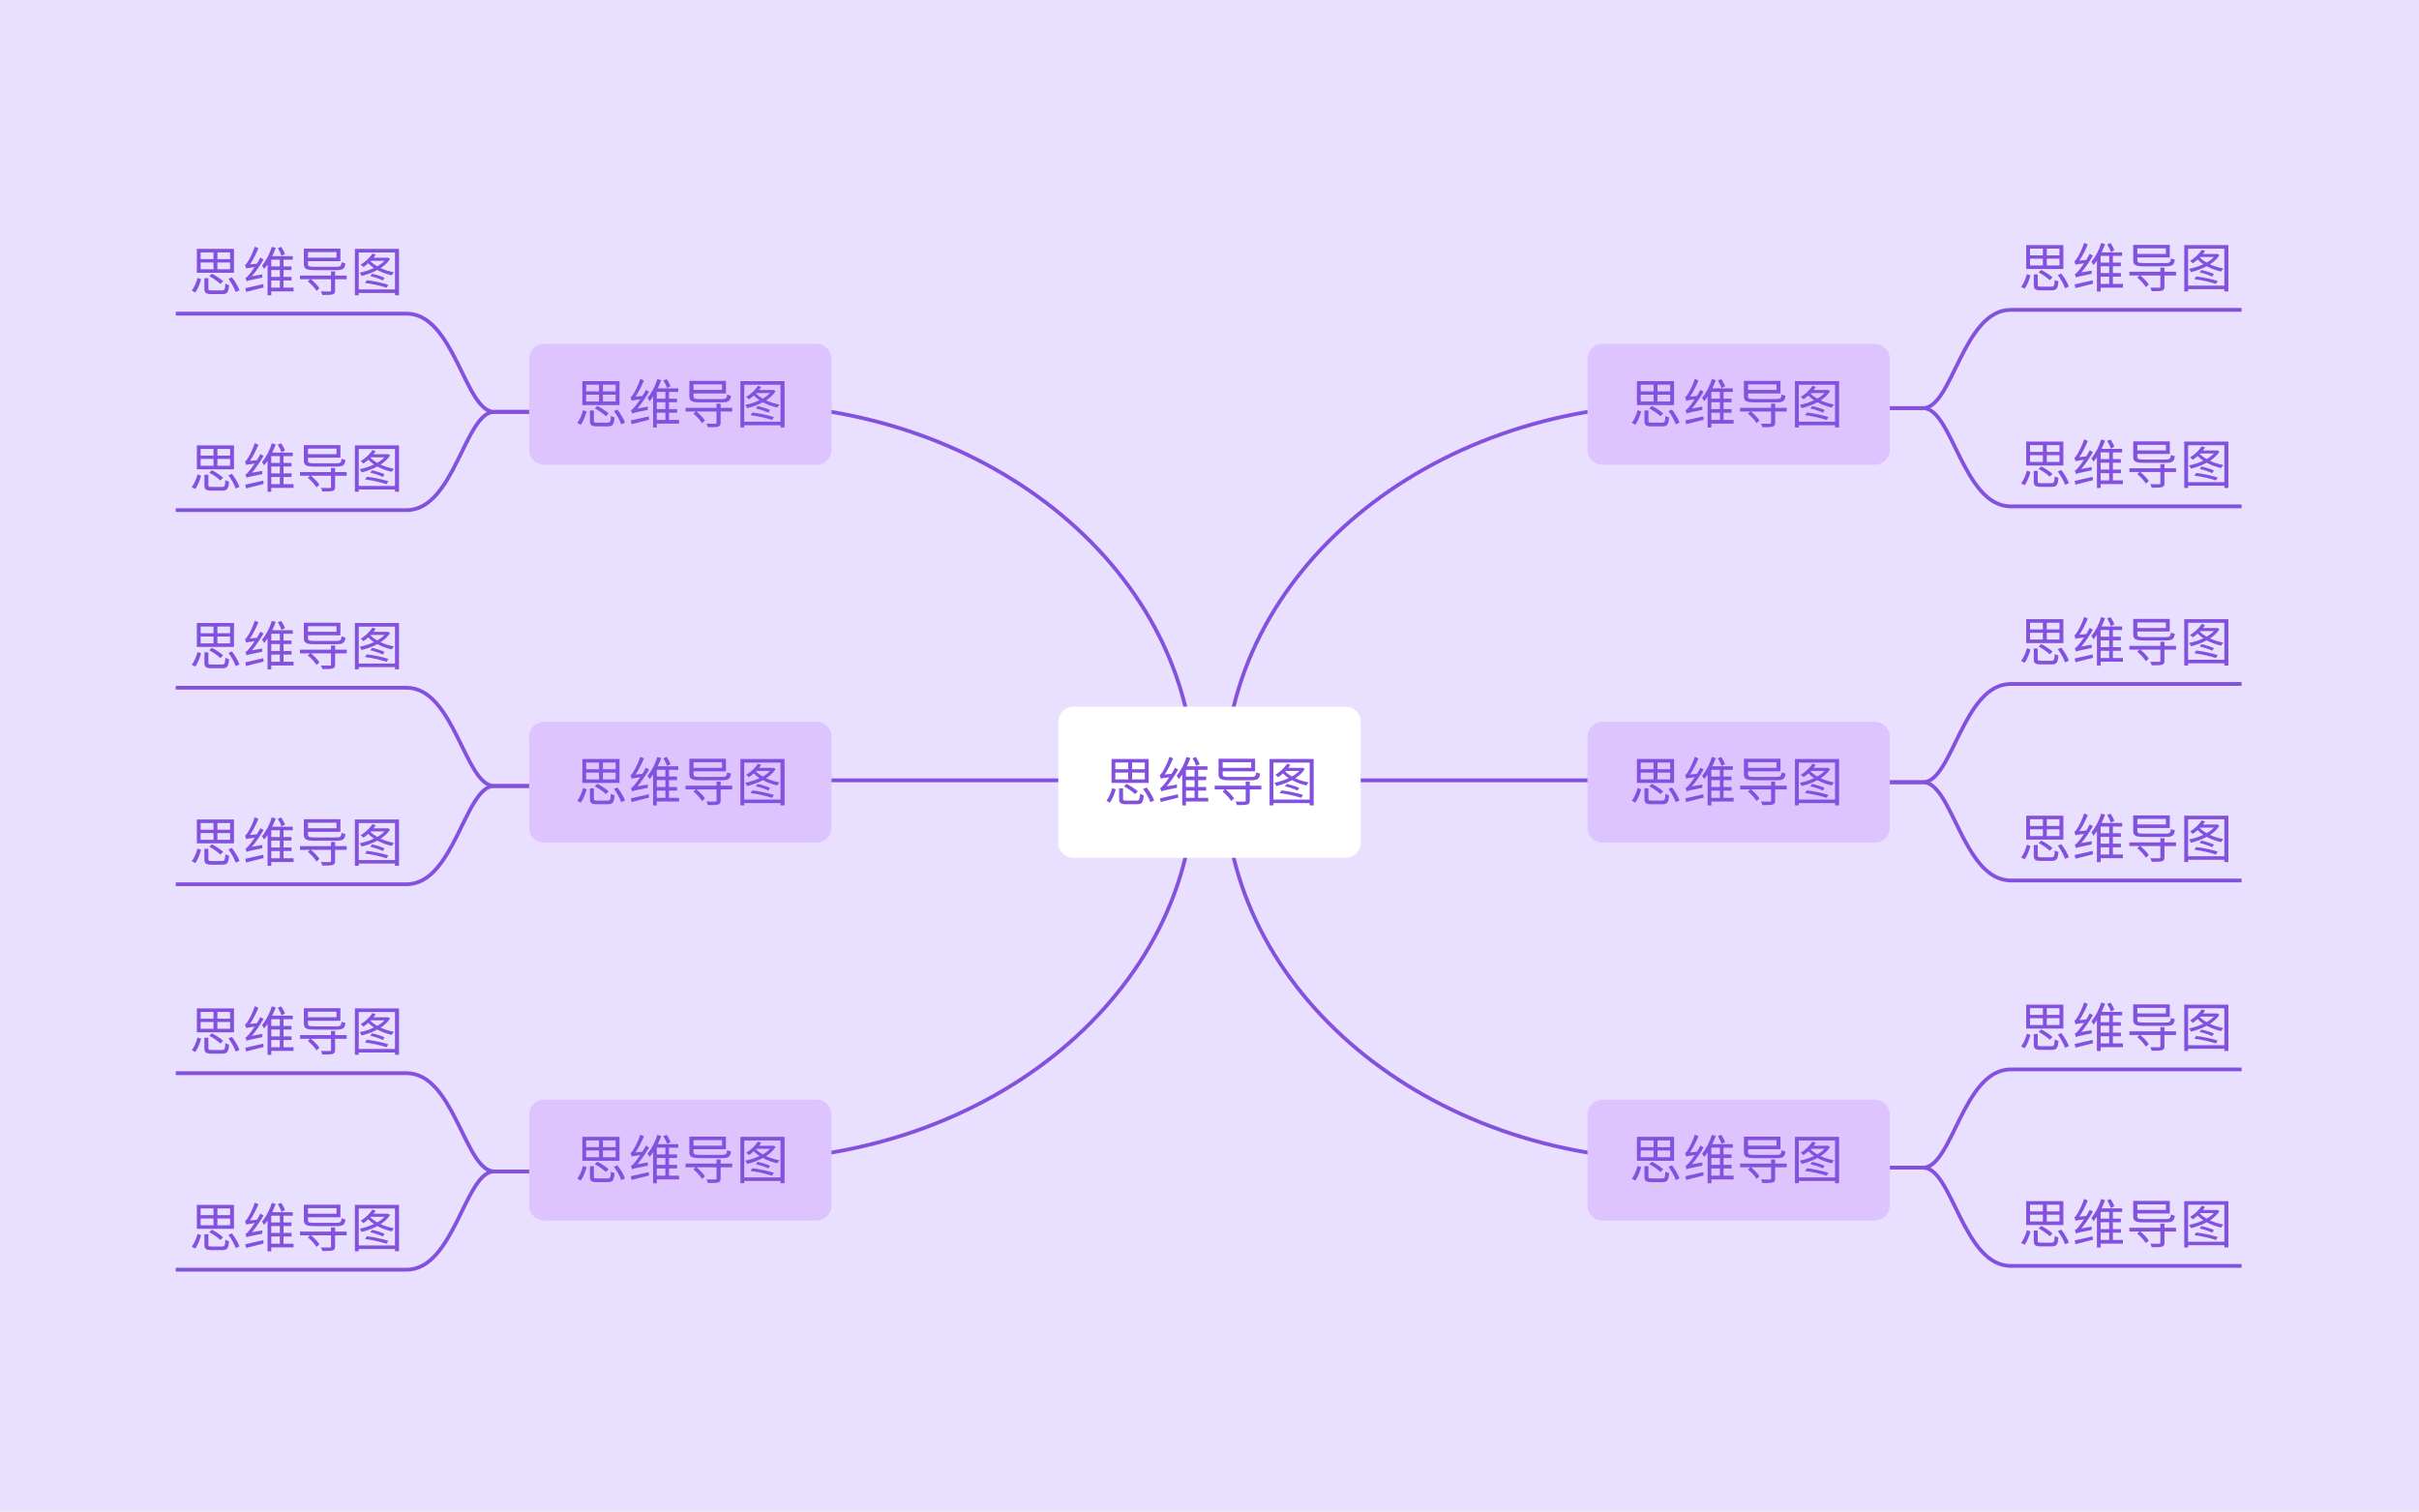
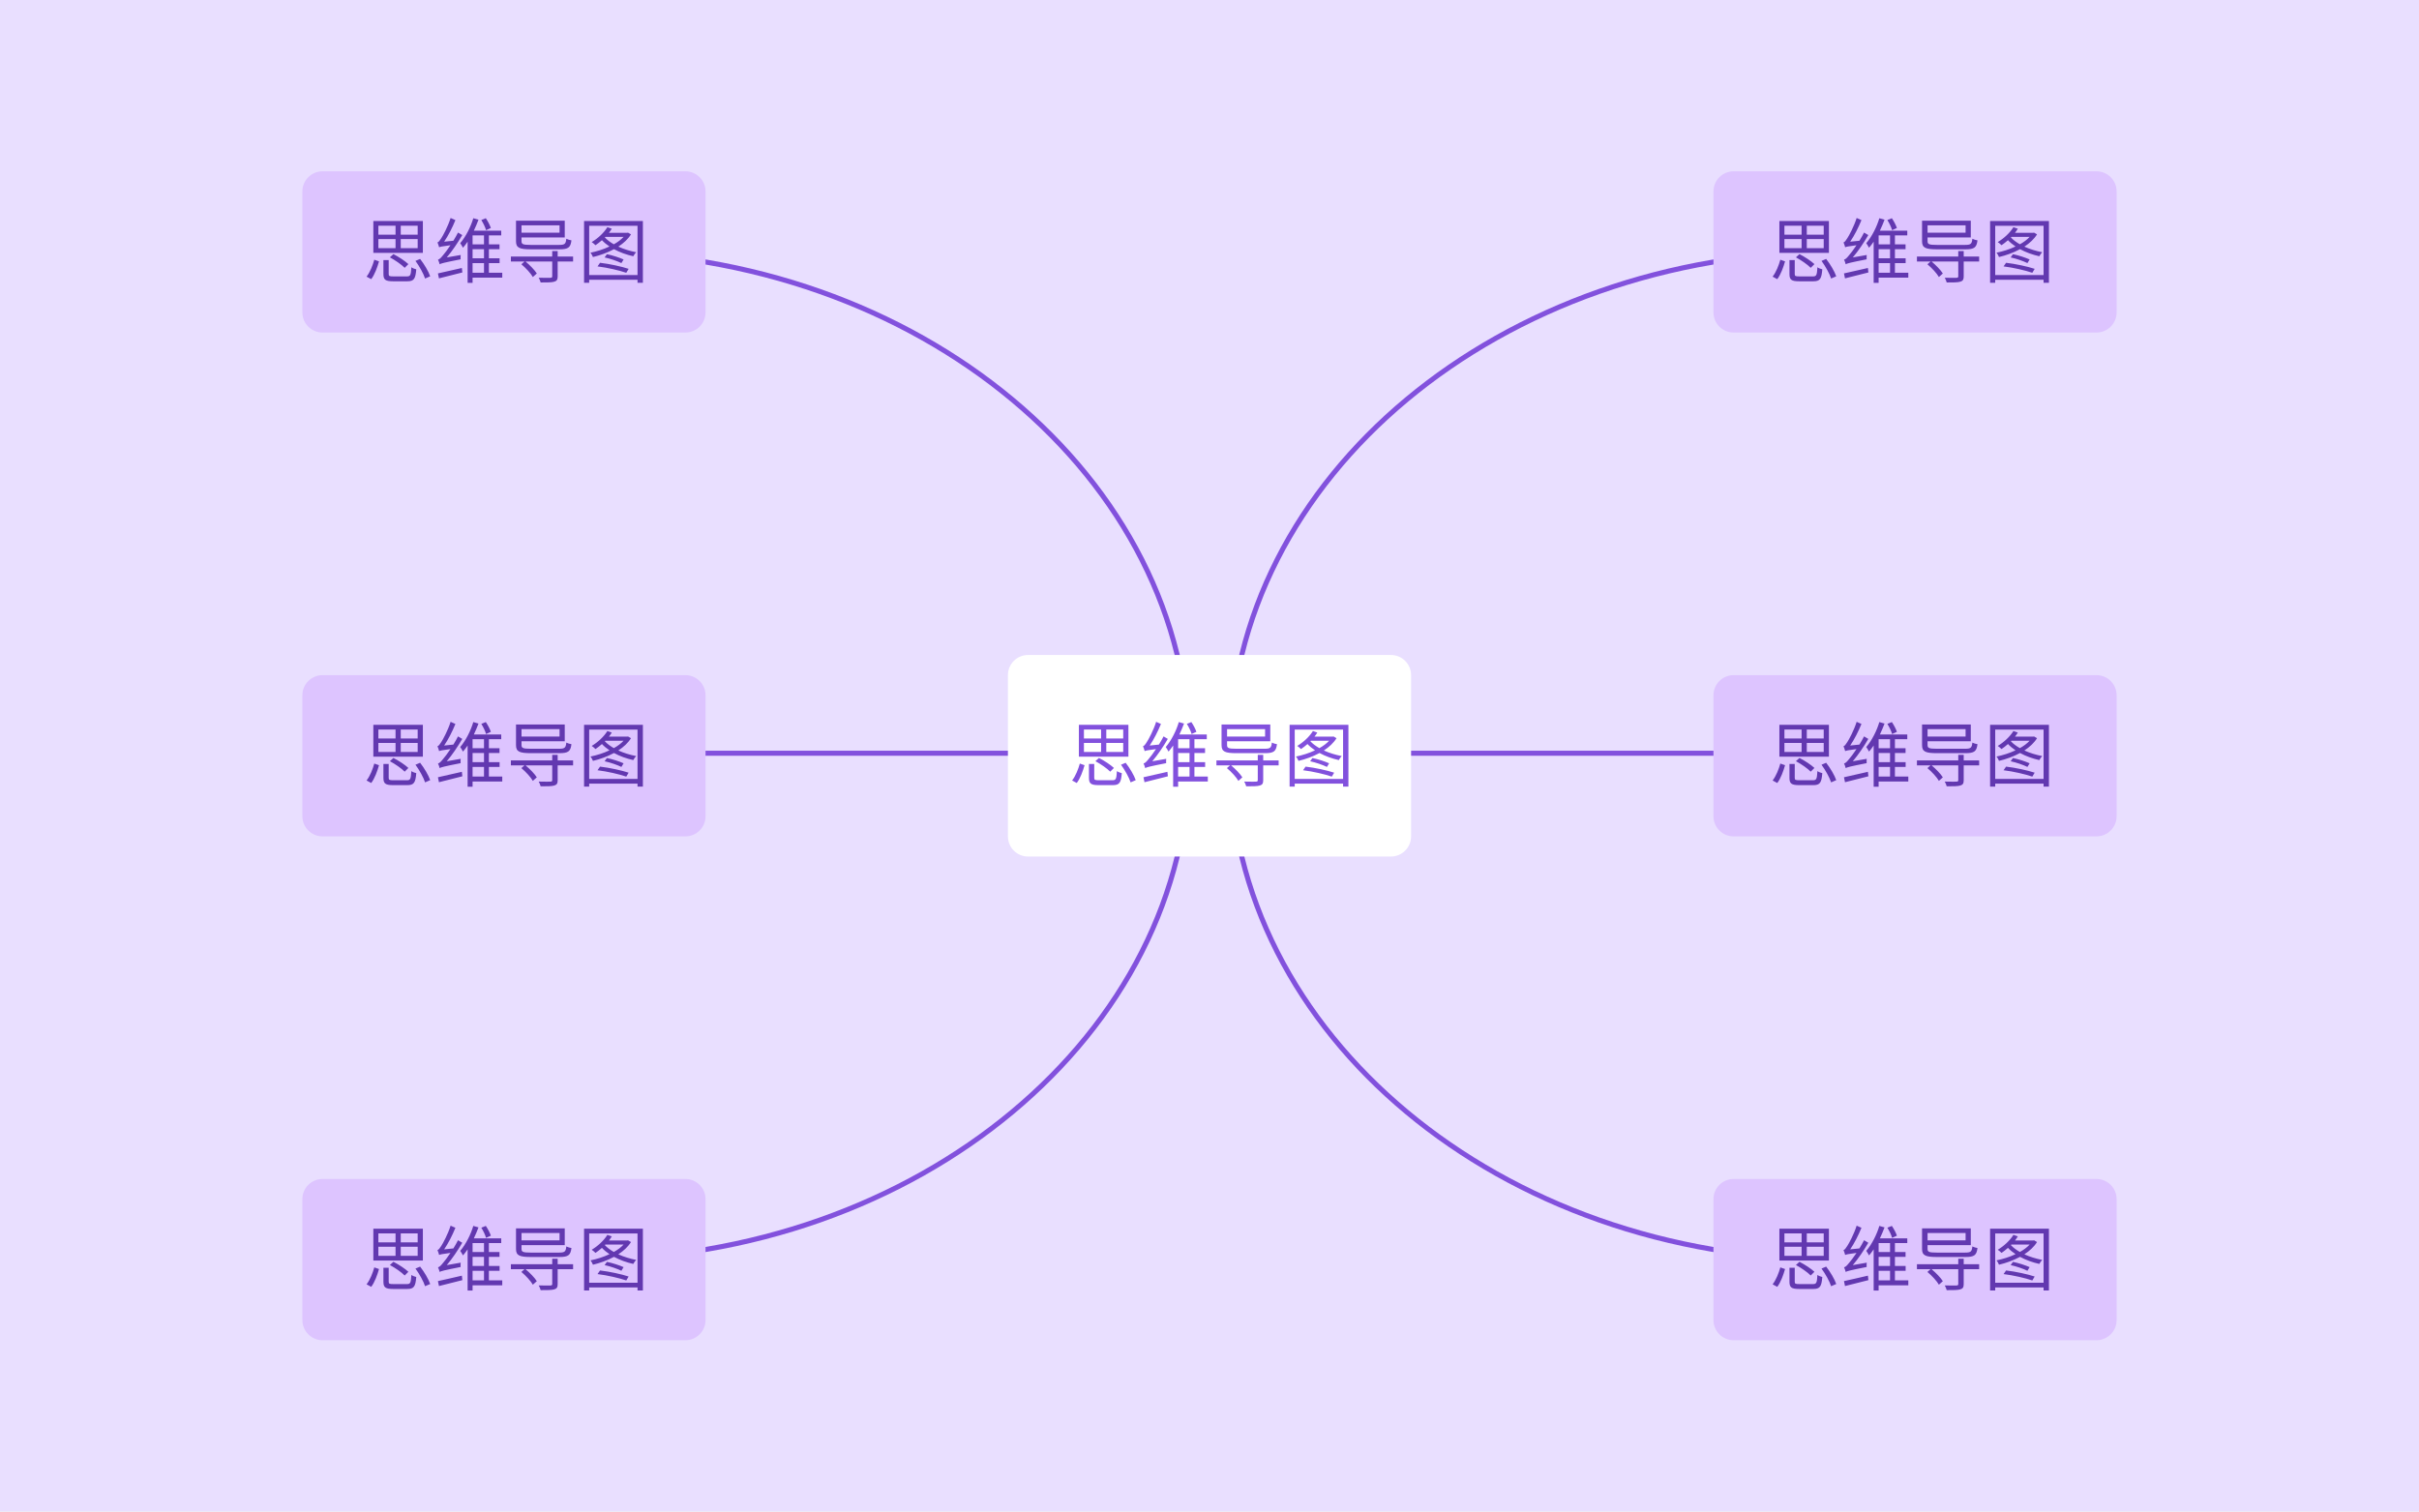
- <svg xmlns="http://www.w3.org/2000/svg" width="640px" height="400px" viewBox="0 0 640 400" version="1.1">
-   <g id="主题7" stroke="none" stroke-width="1" fill="none" fill-rule="evenodd">
-     <rect id="bg" fill="#E9DFFF" x="0" y="0" width="640" height="400" />
-     <path d="M196,307 C262.274,307 316,262.228 316,207 C316,151.772 262.274,107 196,107" id="椭圆形" stroke="#8251DD" />
-     <path d="M324,307 C390.274,307 444,262.228 444,207 C444,151.772 390.274,107 324,107" id="椭圆形备份" stroke="#8251DD" transform="translate(384, 207) scale(-1, 1) translate(-384, -207) " />
-     <line x1="360" y1="206.5" x2="440" y2="206.5" id="直线备份" stroke="#8251DD" stroke-linecap="square" />
-     <line x1="200" y1="206.5" x2="280" y2="206.5" id="直线备份-3" stroke="#8251DD" stroke-linecap="square" />
-     <path d="M592.558,82 C560.603,82 540.417,82 532,82 C519.374,82 516.528,108 508.793,108 C503.636,108 500.705,108 500,108" id="直线-3" stroke="#8251DD" stroke-linecap="square" />
-     <path d="M592.558,181 C560.603,181 540.417,181 532,181 C519.374,181 516.528,207 508.793,207 C503.636,207 500.705,207 500,207" id="直线-3备份-2" stroke="#8251DD" stroke-linecap="square" />
-     <path d="M592.558,283 C560.603,283 540.417,283 532,283 C519.374,283 516.528,309 508.793,309 C503.636,309 500.705,309 500,309" id="直线-3备份-4" stroke="#8251DD" stroke-linecap="square" />
-     <path d="M592.558,108 C560.603,108 540.417,108 532,108 C519.374,108 516.528,134 508.793,134 C503.636,134 500.705,134 500,134" id="直线-3备份" stroke="#8251DD" stroke-linecap="square" transform="translate(546.2789, 121) scale(1, -1) translate(-546.2789, -121) " />
-     <path d="M592.558,207 C560.603,207 540.417,207 532,207 C519.374,207 516.528,233 508.793,233 C503.636,233 500.705,233 500,233" id="直线-3备份-3" stroke="#8251DD" stroke-linecap="square" transform="translate(546.2789, 220) scale(1, -1) translate(-546.2789, -220) " />
-     <path d="M592.558,309 C560.603,309 540.417,309 532,309 C519.374,309 516.528,335 508.793,335 C503.636,335 500.705,335 500,335" id="直线-3备份-5" stroke="#8251DD" stroke-linecap="square" transform="translate(546.2789, 322) scale(1, -1) translate(-546.2789, -322) " />
-     <path d="M139.558,83 C107.603,83 87.417,83 79,83 C66.374,83 63.528,109 55.793,109 C50.636,109 47.705,109 47,109" id="直线-3" stroke="#8251DD" stroke-linecap="square" transform="translate(93.27888, 96) scale(-1, 1) translate(-93.27888, -96) " />
-     <path d="M139.558,182 C107.603,182 87.417,182 79,182 C66.374,182 63.528,208 55.793,208 C50.636,208 47.705,208 47,208" id="直线-3备份-2" stroke="#8251DD" stroke-linecap="square" transform="translate(93.27888, 195) scale(-1, 1) translate(-93.27888, -195) " />
-     <path d="M139.558,284 C107.603,284 87.417,284 79,284 C66.374,284 63.528,310 55.793,310 C50.636,310 47.705,310 47,310" id="直线-3备份-4" stroke="#8251DD" stroke-linecap="square" transform="translate(93.27888, 297) scale(-1, 1) translate(-93.27888, -297) " />
-     <path d="M139.558,109 C107.603,109 87.417,109 79,109 C66.374,109 63.528,135 55.793,135 C50.636,135 47.705,135 47,135" id="直线-3备份" stroke="#8251DD" stroke-linecap="square" transform="translate(93.27888, 122) scale(-1, -1) translate(-93.27888, -122) " />
-     <path d="M139.558,208 C107.603,208 87.417,208 79,208 C66.374,208 63.528,234 55.793,234 C50.636,234 47.705,234 47,234" id="直线-3备份-3" stroke="#8251DD" stroke-linecap="square" transform="translate(93.27888, 221) scale(-1, -1) translate(-93.27888, -221) " />
-     <path d="M139.558,310 C107.603,310 87.417,310 79,310 C66.374,310 63.528,336 55.793,336 C50.636,336 47.705,336 47,336" id="直线-3备份-5" stroke="#8251DD" stroke-linecap="square" transform="translate(93.27888, 323) scale(-1, -1) translate(-93.27888, -323) " />
-     <rect id="矩形" fill="#FFFFFF" x="280" y="187" width="80" height="40" rx="4" />
-     <text id="思维导图" font-family="SourceHanSansCN-Normal, Source Han Sans CN" font-size="14" font-weight="normal" letter-spacing="0.224" fill="#8251DD">
-       <tspan x="292.052" y="212">思维导图</tspan>
-     </text>
-     <rect id="矩形备份" fill="#DDC4FF" x="420" y="191" width="80" height="32" rx="4" />
-     <rect id="矩形备份-4" fill="#DDC4FF" x="140" y="191" width="80" height="32" rx="4" />
-     <rect id="矩形备份-2" fill="#DDC4FF" x="420" y="91" width="80" height="32" rx="4" />
-     <rect id="矩形备份-5" fill="#DDC4FF" x="140" y="91" width="80" height="32" rx="4" />
-     <rect id="矩形备份-3" fill="#DDC4FF" x="420" y="291" width="80" height="32" rx="4" />
-     <rect id="矩形备份-6" fill="#DDC4FF" x="140" y="291" width="80" height="32" rx="4" />
-     <text id="思维导图" font-family="SourceHanSansCN-Normal, Source Han Sans CN" font-size="14" font-weight="normal" letter-spacing="0.224" fill="#8251DD">
-       <tspan x="431.052" y="212">思维导图</tspan>
-     </text>
-     <text id="思维导图" font-family="SourceHanSansCN-Normal, Source Han Sans CN" font-size="14" font-weight="normal" letter-spacing="0.224" fill="#8251DD">
-       <tspan x="152.052" y="212">思维导图</tspan>
-     </text>
-     <text id="思维导图" font-family="SourceHanSansCN-Normal, Source Han Sans CN" font-size="14" font-weight="normal" letter-spacing="0.224" fill="#8251DD">
-       <tspan x="431.052" y="112">思维导图</tspan>
-     </text>
-     <text id="思维导图" font-family="SourceHanSansCN-Normal, Source Han Sans CN" font-size="14" font-weight="normal" letter-spacing="0.224" fill="#8251DD">
-       <tspan x="152.052" y="112">思维导图</tspan>
-     </text>
-     <text id="思维导图" font-family="SourceHanSansCN-Normal, Source Han Sans CN" font-size="14" font-weight="normal" letter-spacing="0.224" fill="#8251DD">
-       <tspan x="431.052" y="312">思维导图</tspan>
-     </text>
-     <text id="思维导图" font-family="SourceHanSansCN-Normal, Source Han Sans CN" font-size="14" font-weight="normal" letter-spacing="0.224" fill="#8251DD">
-       <tspan x="152.052" y="312">思维导图</tspan>
-     </text>
-     <text id="思维导图" font-family="SourceHanSansCN-Normal, Source Han Sans CN" font-size="14" font-weight="normal" letter-spacing="0.224" fill="#8251DD">
-       <tspan x="534.052" y="175">思维导图</tspan>
-     </text>
-     <text id="思维导图" font-family="SourceHanSansCN-Normal, Source Han Sans CN" font-size="14" font-weight="normal" letter-spacing="0.224" fill="#8251DD">
-       <tspan x="534.052" y="277">思维导图</tspan>
-     </text>
-     <text id="思维导图" font-family="SourceHanSansCN-Normal, Source Han Sans CN" font-size="14" font-weight="normal" letter-spacing="0.224" fill="#8251DD">
-       <tspan x="534.052" y="76">思维导图</tspan>
-     </text>
-     <text id="思维导图" font-family="SourceHanSansCN-Normal, Source Han Sans CN" font-size="14" font-weight="normal" letter-spacing="0.224" fill="#8251DD">
-       <tspan x="534.052" y="128">思维导图</tspan>
-     </text>
-     <text id="思维导图" font-family="SourceHanSansCN-Normal, Source Han Sans CN" font-size="14" font-weight="normal" letter-spacing="0.224" fill="#8251DD">
-       <tspan x="534.052" y="227">思维导图</tspan>
-     </text>
-     <text id="思维导图" font-family="SourceHanSansCN-Normal, Source Han Sans CN" font-size="14" font-weight="normal" letter-spacing="0.224" fill="#8251DD">
-       <tspan x="534.052" y="329">思维导图</tspan>
-     </text>
-     <text id="思维导图" font-family="SourceHanSansCN-Normal, Source Han Sans CN" font-size="14" font-weight="normal" letter-spacing="0.224" fill="#8251DD">
-       <tspan x="50.052" y="77">思维导图</tspan>
-     </text>
-     <text id="思维导图" font-family="SourceHanSansCN-Normal, Source Han Sans CN" font-size="14" font-weight="normal" letter-spacing="0.224" fill="#8251DD">
-       <tspan x="50.052" y="176">思维导图</tspan>
-     </text>
-     <text id="思维导图" font-family="SourceHanSansCN-Normal, Source Han Sans CN" font-size="14" font-weight="normal" letter-spacing="0.224" fill="#8251DD">
-       <tspan x="50.052" y="278">思维导图</tspan>
-     </text>
-     <text id="思维导图" font-family="SourceHanSansCN-Normal, Source Han Sans CN" font-size="14" font-weight="normal" letter-spacing="0.224" fill="#8251DD">
-       <tspan x="50.052" y="129">思维导图</tspan>
-     </text>
-     <text id="思维导图" font-family="SourceHanSansCN-Normal, Source Han Sans CN" font-size="14" font-weight="normal" letter-spacing="0.224" fill="#8251DD">
-       <tspan x="50.052" y="228">思维导图</tspan>
-     </text>
-     <text id="思维导图" font-family="SourceHanSansCN-Normal, Source Han Sans CN" font-size="14" font-weight="normal" letter-spacing="0.224" fill="#8251DD">
-       <tspan x="50.052" y="330">思维导图</tspan>
-     </text>
+ <svg xmlns="http://www.w3.org/2000/svg" width="480px" height="300px" viewBox="0 0 480 300" version="1.1">
+   <g id="页面-1" stroke="none" stroke-width="1" fill="none" fill-rule="evenodd">
+     <g id="藤紫备份" transform="translate(-80, -57)">
+       <g id="藤紫" transform="translate(80, 57)">
+         <rect id="bg" fill="#E9DFFF" x="0" y="0" width="480" height="300" />
+         <path d="M116,250 C182.274,250 236,205.228 236,150 C236,94.772 182.274,50 116,50" id="椭圆形" stroke="#8251DD" />
+         <path d="M244,250 C310.274,250 364,205.228 364,150 C364,94.772 310.274,50 244,50" id="椭圆形备份" stroke="#8251DD" transform="translate(304, 150) scale(-1, 1) translate(-304, -150) " />
+         <line x1="280" y1="149.5" x2="360" y2="149.5" id="直线备份" stroke="#8251DD" stroke-linecap="square" />
+         <line x1="120" y1="149.5" x2="200" y2="149.5" id="直线备份-3" stroke="#8251DD" stroke-linecap="square" />
+         <rect id="矩形" fill="#FFFFFF" x="200" y="130" width="80" height="40" rx="4" />
+         <text id="思维导图" font-family="SourceHanSansCN-Normal, Source Han Sans CN" font-size="14" font-weight="normal" letter-spacing="0.224" fill="#8251DD">
+           <tspan x="212.052" y="155">思维导图</tspan>
+         </text>
+         <rect id="矩形备份" fill="#DDC4FF" x="340" y="134" width="80" height="32" rx="4" />
+         <rect id="矩形备份-4" fill="#DDC4FF" x="60" y="134" width="80" height="32" rx="4" />
+         <rect id="矩形备份-2" fill="#DDC4FF" x="340" y="34" width="80" height="32" rx="4" />
+         <rect id="矩形备份-5" fill="#DDC4FF" x="60" y="34" width="80" height="32" rx="4" />
+         <rect id="矩形备份-3" fill="#DDC4FF" x="340" y="234" width="80" height="32" rx="4" />
+         <rect id="矩形备份-6" fill="#DDC4FF" x="60" y="234" width="80" height="32" rx="4" />
+         <text id="思维导图" font-family="SourceHanSansCN-Normal, Source Han Sans CN" font-size="14" font-weight="normal" letter-spacing="0.224" fill="#6238B0">
+           <tspan x="351.052" y="155">思维导图</tspan>
+         </text>
+         <text id="思维导图" font-family="SourceHanSansCN-Normal, Source Han Sans CN" font-size="14" font-weight="normal" letter-spacing="0.224" fill="#6238B0">
+           <tspan x="72.052" y="155">思维导图</tspan>
+         </text>
+         <text id="思维导图" font-family="SourceHanSansCN-Normal, Source Han Sans CN" font-size="14" font-weight="normal" letter-spacing="0.224" fill="#6238B0">
+           <tspan x="351.052" y="55">思维导图</tspan>
+         </text>
+         <text id="思维导图" font-family="SourceHanSansCN-Normal, Source Han Sans CN" font-size="14" font-weight="normal" letter-spacing="0.224" fill="#6238B0">
+           <tspan x="72.052" y="55">思维导图</tspan>
+         </text>
+         <text id="思维导图" font-family="SourceHanSansCN-Normal, Source Han Sans CN" font-size="14" font-weight="normal" letter-spacing="0.224" fill="#6238B0">
+           <tspan x="351.052" y="255">思维导图</tspan>
+         </text>
+         <text id="思维导图" font-family="SourceHanSansCN-Normal, Source Han Sans CN" font-size="14" font-weight="normal" letter-spacing="0.224" fill="#6238B0">
+           <tspan x="72.052" y="255">思维导图</tspan>
+         </text>
+       </g>
+     </g>
  </g>
</svg>
